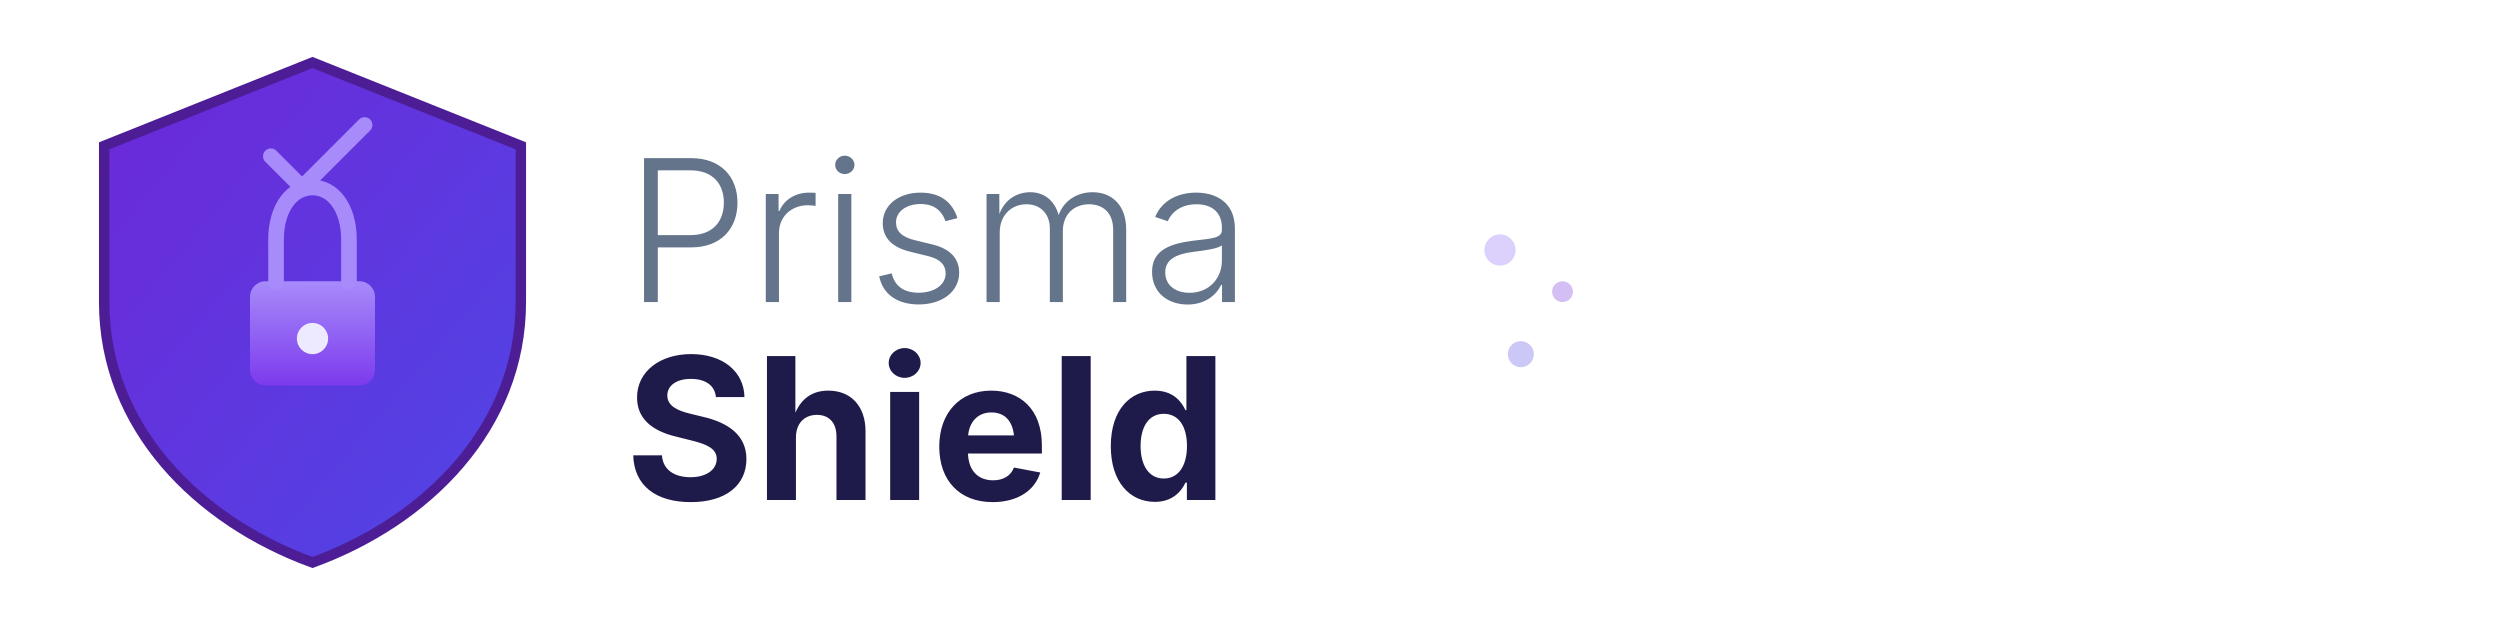
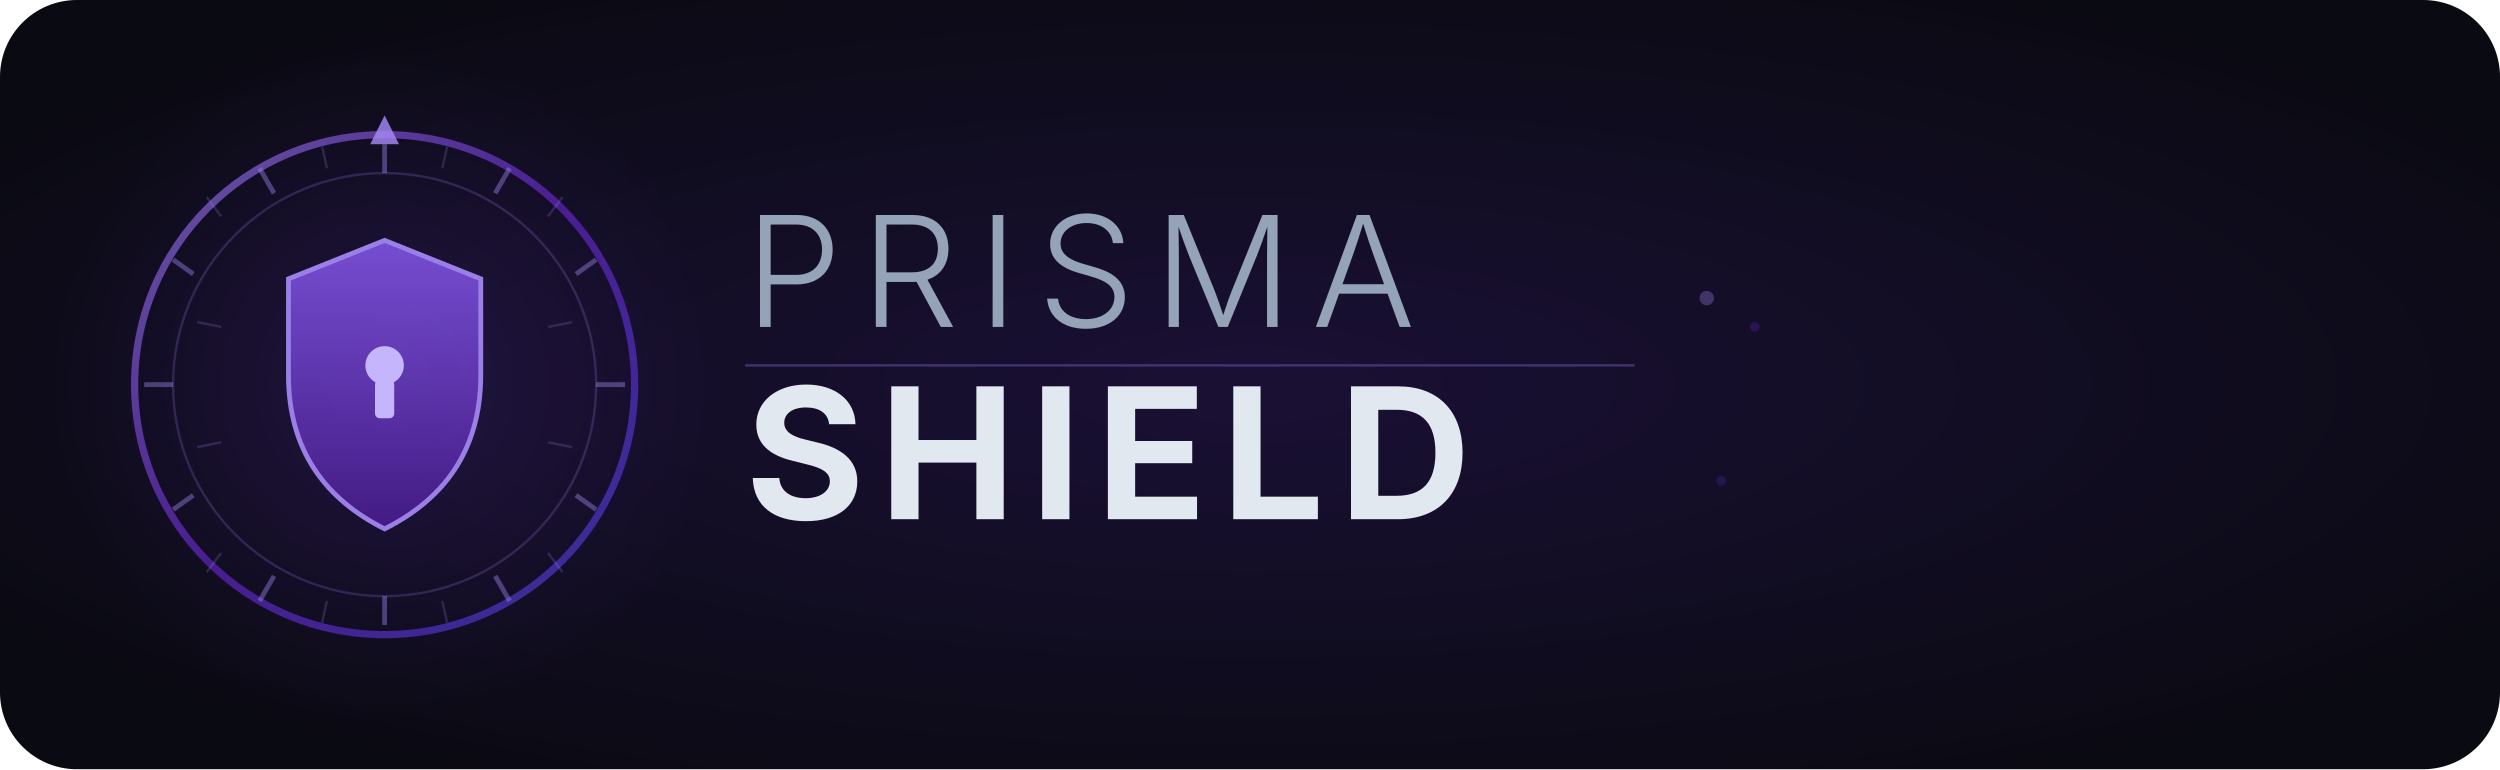
- <svg xmlns="http://www.w3.org/2000/svg" viewBox="0 0 480 120" fill="none">
+ <svg xmlns="http://www.w3.org/2000/svg" viewBox="0 0 520 160" fill="none">
  <defs>
-     <linearGradient id="shieldGrad" x1="0%" y1="0%" x2="100%" y2="100%">
-       <stop offset="0%" style="stop-color:#6D28D9" />
+     <radialGradient id="bg" cx="50%" cy="50%" r="60%">
+       <stop offset="0%" style="stop-color:#1a1035" />
+       <stop offset="100%" style="stop-color:#0a0a12" />
+     </radialGradient>
+     <radialGradient id="glow" cx="50%" cy="50%" r="50%">
+       <stop offset="0%" style="stop-color:#7C3AED" stop-opacity="0.15" />
+       <stop offset="100%" style="stop-color:#7C3AED" stop-opacity="0" />
+     </radialGradient>
+     <linearGradient id="ringGrad" x1="0%" y1="0%" x2="100%" y2="100%">
+       <stop offset="0%" style="stop-color:#A78BFA" />
+       <stop offset="50%" style="stop-color:#6D28D9" />
      <stop offset="100%" style="stop-color:#4F46E5" />
    </linearGradient>
-     <linearGradient id="lockGrad" x1="0%" y1="0%" x2="0%" y2="100%">
+     <linearGradient id="shieldFill" x1="50%" y1="0%" x2="50%" y2="100%">
+       <stop offset="0%" style="stop-color:#8B5CF6" stop-opacity="0.9" />
+       <stop offset="100%" style="stop-color:#4C1D95" stop-opacity="0.9" />
+     </linearGradient>
+     <linearGradient id="tickGrad" x1="0%" y1="0%" x2="100%" y2="100%">
      <stop offset="0%" style="stop-color:#A78BFA" />
      <stop offset="100%" style="stop-color:#7C3AED" />
    </linearGradient>
  </defs>
-   <path d="M60 12 L100 28 L100 58 C100 82 82 100 60 108 C38 100 20 82 20 58 L20 28 Z" fill="url(#shieldGrad)" stroke="#4C1D95" stroke-width="2" />
-   <rect x="48" y="54" width="24" height="20" rx="3" fill="url(#lockGrad)" />
-   <path d="M53 54 L53 46 C53 40 56 36 60 36 C64 36 67 40 67 46 L67 54" stroke="#A78BFA" stroke-width="3" fill="none" stroke-linecap="round" />
-   <circle cx="60" cy="65" r="3" fill="#EDE9FE" />
-   <path d="M52 30 L58 36 L70 24" stroke="#A78BFA" stroke-width="3" fill="none" stroke-linecap="round" stroke-linejoin="round" />
-   <text x="120" y="58" font-family="system-ui, -apple-system, 'Segoe UI', sans-serif" font-size="38" font-weight="300" fill="#64748B">Prisma</text>
-   <text x="120" y="96" font-family="system-ui, -apple-system, 'Segoe UI', sans-serif" font-size="38" font-weight="700" fill="#1E1B4B">Shield</text>
-   <circle cx="288" cy="48" r="3" fill="#A78BFA" opacity="0.4" />
-   <circle cx="300" cy="56" r="2" fill="#6D28D9" opacity="0.3" />
-   <circle cx="292" cy="68" r="2.5" fill="#4F46E5" opacity="0.3" />
+   <rect width="520" height="160" rx="16" fill="url(#bg)" />
+   <circle cx="80" cy="80" r="70" fill="url(#glow)" />
+   <circle cx="80" cy="80" r="52" stroke="url(#ringGrad)" stroke-width="1.5" fill="none" opacity="0.6" />
+   <circle cx="80" cy="80" r="44" stroke="#A78BFA" stroke-width="0.5" fill="none" opacity="0.2" />
+   <g stroke="#A78BFA" stroke-width="1" opacity="0.4">
+     <line x1="80" y1="30" x2="80" y2="36" />
+     <line x1="106" y1="35" x2="103" y2="40.2" />
+     <line x1="124" y1="54" x2="119.8" y2="57" />
+     <line x1="130" y1="80" x2="124" y2="80" />
+     <line x1="124" y1="106" x2="119.8" y2="103" />
+     <line x1="106" y1="125" x2="103" y2="119.8" />
+     <line x1="80" y1="130" x2="80" y2="124" />
+     <line x1="54" y1="125" x2="57" y2="119.8" />
+     <line x1="36" y1="106" x2="40.2" y2="103" />
+     <line x1="30" y1="80" x2="36" y2="80" />
+     <line x1="36" y1="54" x2="40.2" y2="57" />
+     <line x1="54" y1="35" x2="57" y2="40.2" />
+   </g>
+   <g stroke="#A78BFA" stroke-width="0.5" opacity="0.2">
+     <line x1="93" y1="30.5" x2="92" y2="35" />
+     <line x1="67" y1="30.5" x2="68" y2="35" />
+     <line x1="117" y1="41" x2="114" y2="45" />
+     <line x1="119" y1="67" x2="114" y2="68" />
+     <line x1="119" y1="93" x2="114" y2="92" />
+     <line x1="117" y1="119" x2="114" y2="115" />
+     <line x1="93" y1="129.5" x2="92" y2="125" />
+     <line x1="67" y1="129.5" x2="68" y2="125" />
+     <line x1="43" y1="119" x2="46" y2="115" />
+     <line x1="41" y1="93" x2="46" y2="92" />
+     <line x1="41" y1="67" x2="46" y2="68" />
+     <line x1="43" y1="41" x2="46" y2="45" />
+   </g>
+   <path d="M80 50 L100 58 L100 78 C100 94 92 104 80 110 C68 104 60 94 60 78 L60 58 Z" fill="url(#shieldFill)" stroke="#A78BFA" stroke-width="1" opacity="0.9" />
+   <circle cx="80" cy="76" r="4" fill="#C4B5FD" />
+   <rect x="78" y="79" width="4" height="8" rx="1" fill="#C4B5FD" />
+   <polygon points="80,24 77,30 83,30" fill="#A78BFA" opacity="0.8" />
+   <text x="155" y="68" font-family="'SF Pro Display', 'Inter', system-ui, sans-serif" font-size="32" font-weight="300" fill="#94A3B8" letter-spacing="4">PRISMA</text>
+   <text x="155" y="108" font-family="'SF Pro Display', 'Inter', system-ui, sans-serif" font-size="38" font-weight="700" fill="#E2E8F0" letter-spacing="3">SHIELD</text>
+   <line x1="155" y1="76" x2="340" y2="76" stroke="#A78BFA" stroke-width="0.5" opacity="0.3" />
+   <circle cx="355" cy="62" r="1.5" fill="#A78BFA" opacity="0.3" />
+   <circle cx="365" cy="68" r="1" fill="#6D28D9" opacity="0.25" />
+   <circle cx="358" cy="100" r="1" fill="#4F46E5" opacity="0.2" />
</svg>
